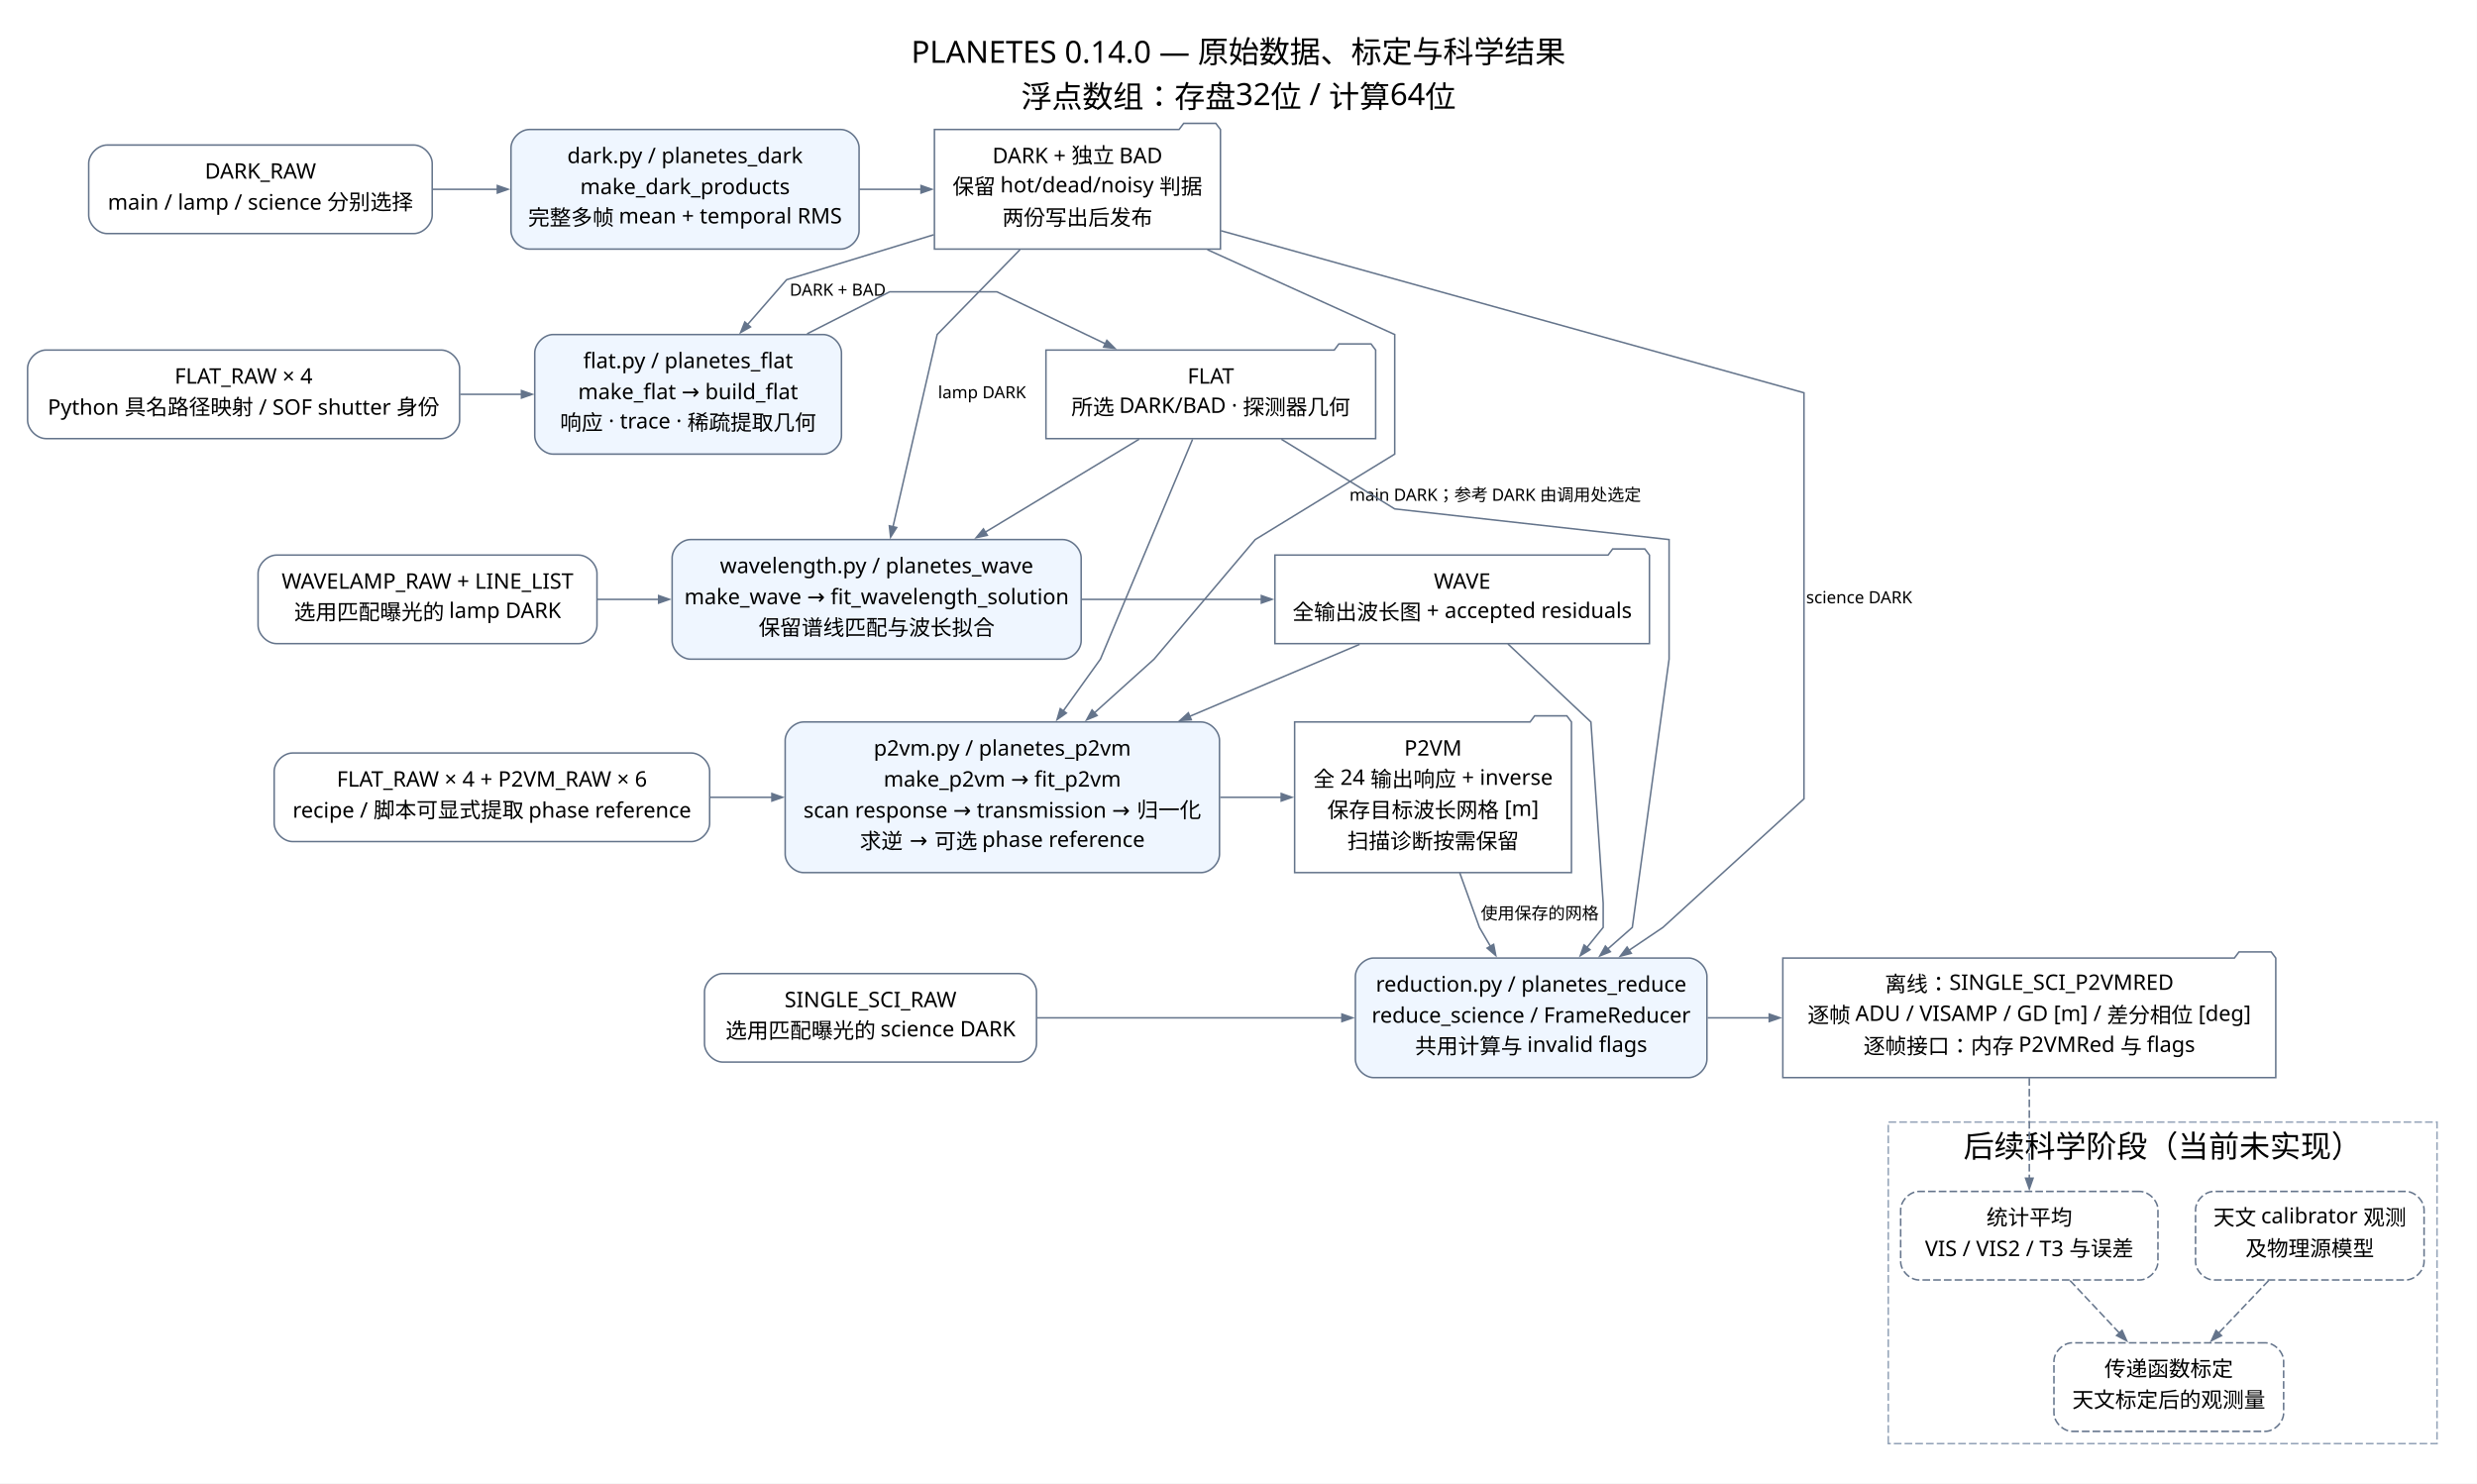
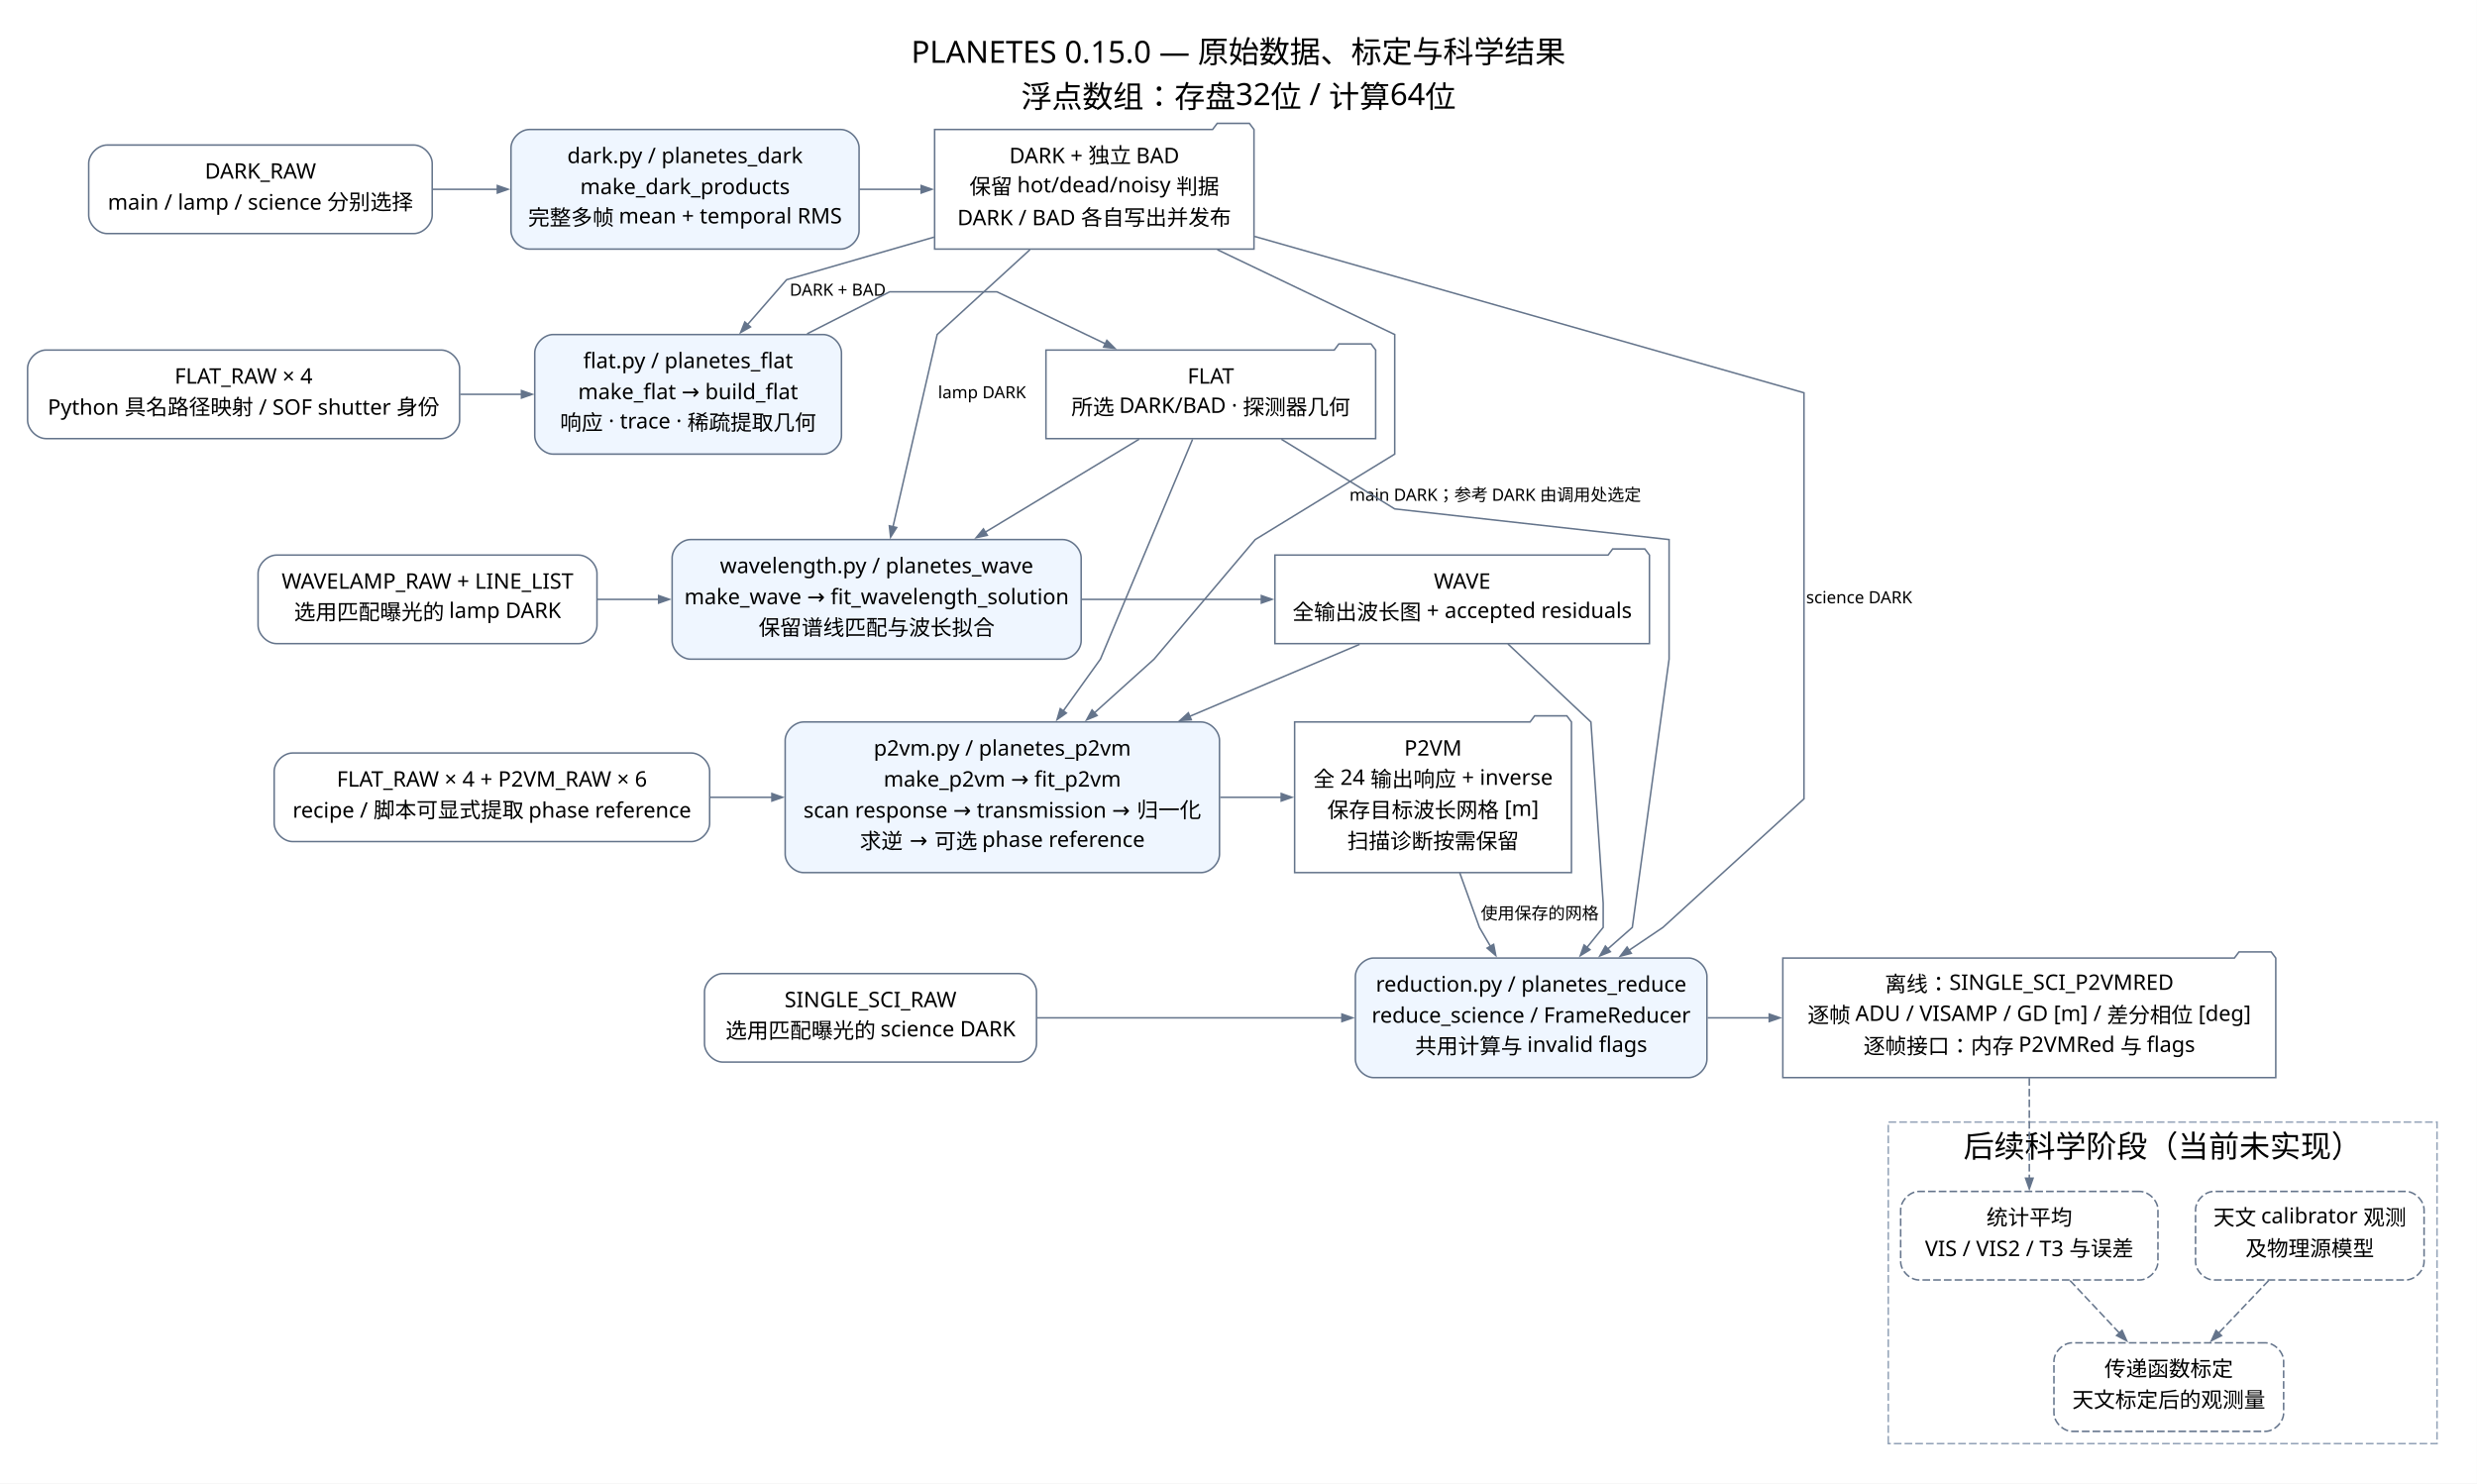
<svg xmlns="http://www.w3.org/2000/svg" width="1616pt" height="968pt" viewBox="0.00 0.00 1616.00 968.00">
  <g id="graph0" class="graph" transform="scale(1 1) rotate(0) translate(18 949.96)">
    <polygon fill="white" stroke="none" points="-18,18 -18,-949.96 1597.92,-949.96 1597.92,18 -18,18" />
-     <text xml:space="preserve" text-anchor="middle" x="789.96" y="-908.96" font-family="PingFang SC" font-size="20.00">PLANETES 0.14.0 — 原始数据、标定与科学结果</text>
+     <text xml:space="preserve" text-anchor="middle" x="789.96" y="-908.96" font-family="PingFang SC" font-size="20.00">PLANETES 0.15.0 — 原始数据、标定与科学结果</text>
    <text xml:space="preserve" text-anchor="middle" x="789.96" y="-879.71" font-family="PingFang SC" font-size="20.00">浮点数组：存盘32位 / 计算64位</text>
    <g id="clust6" class="cluster">
      <polygon fill="white" stroke="#94a3b8" stroke-dasharray="5,2" points="1213.92,-8 1213.92,-217.81 1571.92,-217.81 1571.92,-8 1213.92,-8" />
      <text xml:space="preserve" text-anchor="middle" x="1392.92" y="-194.81" font-family="PingFang SC" font-size="20.00">后续科学阶段（当前未实现）</text>
    </g>
    <g id="node1" class="node">
      <path fill="none" stroke="#64748b" d="M251.97,-855.33C251.97,-855.33 51.87,-855.33 51.87,-855.33 45.87,-855.33 39.87,-849.33 39.87,-843.33 39.87,-843.33 39.87,-809.55 39.87,-809.55 39.87,-803.55 45.87,-797.55 51.87,-797.55 51.87,-797.55 251.97,-797.55 251.97,-797.55 257.97,-797.55 263.97,-803.55 263.97,-809.55 263.97,-809.55 263.97,-843.33 263.97,-843.33 263.97,-849.33 257.97,-855.33 251.97,-855.33" />
      <text xml:space="preserve" text-anchor="middle" x="151.92" y="-833.39" font-family="PingFang SC" font-size="14.00">DARK_RAW</text>
      <text xml:space="preserve" text-anchor="middle" x="151.92" y="-813.14" font-family="PingFang SC" font-size="14.00">main / lamp / science 分别选择</text>
    </g>
    <g id="node2" class="node">
      <path fill="#eff6ff" stroke="#64748b" d="M530.47,-865.46C530.47,-865.46 327.37,-865.46 327.37,-865.46 321.37,-865.46 315.37,-859.46 315.37,-853.46 315.37,-853.46 315.37,-799.43 315.37,-799.43 315.37,-793.43 321.37,-787.43 327.37,-787.43 327.37,-787.43 530.47,-787.43 530.47,-787.43 536.47,-787.43 542.47,-793.43 542.47,-799.43 542.47,-799.43 542.47,-853.46 542.47,-853.46 542.47,-859.46 536.47,-865.46 530.47,-865.46" />
      <text xml:space="preserve" text-anchor="middle" x="428.92" y="-843.52" font-family="PingFang SC" font-size="14.00">dark.py / planetes_dark</text>
      <text xml:space="preserve" text-anchor="middle" x="428.92" y="-823.27" font-family="PingFang SC" font-size="14.00">make_dark_products</text>
      <text xml:space="preserve" text-anchor="middle" x="428.92" y="-803.02" font-family="PingFang SC" font-size="14.00">完整多帧 mean + temporal RMS</text>
    </g>
    <g id="edge1" class="edge">
      <path fill="none" stroke="#64748b" d="M264.29,-826.44C276.68,-826.44 292.81,-826.44 306.69,-826.44" />
      <polygon fill="#64748b" stroke="#64748b" points="306.47,-828.9 313.47,-826.45 306.47,-824 306.47,-828.9" />
    </g>
    <g id="node4" class="node">
      <path fill="none" stroke="#64748b" d="M269.85,-721.55C269.85,-721.55 12,-721.55 12,-721.55 6,-721.55 0,-715.55 0,-709.55 0,-709.55 0,-675.77 0,-675.77 0,-669.77 6,-663.77 12,-663.77 12,-663.77 269.85,-663.77 269.85,-663.77 275.85,-663.77 281.85,-669.77 281.85,-675.77 281.85,-675.77 281.85,-709.55 281.85,-709.55 281.85,-715.55 275.85,-721.55 269.85,-721.55" />
      <text xml:space="preserve" text-anchor="middle" x="140.92" y="-699.62" font-family="PingFang SC" font-size="14.00">FLAT_RAW × 4</text>
      <text xml:space="preserve" text-anchor="middle" x="140.92" y="-679.37" font-family="PingFang SC" font-size="14.00">Python 具名路径映射 / SOF shutter 身份</text>
    </g>
    <g id="node3" class="node">
-       <polygon fill="none" stroke="#64748b" points="778.22,-865.46 775.22,-869.46 754.22,-869.46 751.22,-865.46 591.62,-865.46 591.62,-787.43 778.22,-787.43 778.22,-865.46" />
-       <text xml:space="preserve" text-anchor="middle" x="684.92" y="-843.52" font-family="PingFang SC" font-size="14.00">DARK + 独立 BAD</text>
-       <text xml:space="preserve" text-anchor="middle" x="684.92" y="-823.27" font-family="PingFang SC" font-size="14.00">保留 hot/dead/noisy 判据</text>
-       <text xml:space="preserve" text-anchor="middle" x="684.92" y="-803.02" font-family="PingFang SC" font-size="14.00">两份写出后发布</text>
+       <polygon fill="none" stroke="#64748b" points="800.1,-865.46 797.1,-869.46 776.1,-869.46 773.1,-865.46 591.75,-865.46 591.75,-787.43 800.1,-787.43 800.1,-865.46" />
+       <text xml:space="preserve" text-anchor="middle" x="695.92" y="-843.52" font-family="PingFang SC" font-size="14.00">DARK + 独立 BAD</text>
+       <text xml:space="preserve" text-anchor="middle" x="695.92" y="-823.27" font-family="PingFang SC" font-size="14.00">保留 hot/dead/noisy 判据</text>
+       <text xml:space="preserve" text-anchor="middle" x="695.92" y="-803.02" font-family="PingFang SC" font-size="14.00">DARK / BAD 各自写出并发布</text>
    </g>
    <g id="edge2" class="edge">
-       <path fill="none" stroke="#64748b" d="M542.67,-826.44C556.14,-826.44 571.75,-826.44 583.21,-826.44" />
-       <polygon fill="#64748b" stroke="#64748b" points="582.88,-828.9 589.88,-826.45 582.88,-824 582.88,-828.9" />
+       <path fill="none" stroke="#64748b" d="M542.72,-826.44C555.3,-826.44 570.51,-826.44 582.98,-826.44" />
+       <polygon fill="#64748b" stroke="#64748b" points="582.97,-828.9 589.97,-826.45 582.97,-824 582.97,-828.9" />
    </g>
    <g id="node5" class="node">
      <path fill="#eff6ff" stroke="#64748b" d="M518.97,-731.68C518.97,-731.68 342.87,-731.68 342.87,-731.68 336.87,-731.68 330.87,-725.68 330.87,-719.68 330.87,-719.68 330.87,-665.65 330.87,-665.65 330.87,-659.65 336.87,-653.65 342.87,-653.65 342.87,-653.65 518.97,-653.65 518.97,-653.65 524.97,-653.65 530.97,-659.65 530.97,-665.65 530.97,-665.65 530.97,-719.68 530.97,-719.68 530.97,-725.68 524.97,-731.68 518.97,-731.68" />
      <text xml:space="preserve" text-anchor="middle" x="430.92" y="-709.74" font-family="PingFang SC" font-size="14.00">flat.py / planetes_flat</text>
      <text xml:space="preserve" text-anchor="middle" x="430.92" y="-689.49" font-family="PingFang SC" font-size="14.00">make_flat → build_flat</text>
      <text xml:space="preserve" text-anchor="middle" x="430.92" y="-669.24" font-family="PingFang SC" font-size="14.00">响应 · trace · 稀疏提取几何</text>
    </g>
    <g id="edge11" class="edge">
-       <path fill="none" stroke="#64748b" d="M591.16,-796.78C543.36,-782.16 495.17,-767.43 495.17,-767.43 495.17,-767.43 483.24,-753.72 469.65,-738.13" />
+       <path fill="none" stroke="#64748b" d="M591.43,-795.25C542.66,-781.15 495.17,-767.43 495.17,-767.43 495.17,-767.43 483.24,-753.72 469.65,-738.13" />
      <polygon fill="#64748b" stroke="#64748b" points="471.62,-736.65 465.17,-732.99 467.92,-739.87 471.62,-736.65" />
      <text xml:space="preserve" text-anchor="middle" x="528.55" y="-756.98" font-family="PingFang SC" font-size="11.00">DARK + BAD</text>
    </g>
    <g id="node8" class="node">
      <path fill="#eff6ff" stroke="#64748b" d="M675.35,-597.9C675.35,-597.9 432.5,-597.9 432.5,-597.9 426.5,-597.9 420.5,-591.9 420.5,-585.9 420.5,-585.9 420.5,-531.87 420.5,-531.87 420.5,-525.87 426.5,-519.87 432.5,-519.87 432.5,-519.87 675.35,-519.87 675.35,-519.87 681.35,-519.87 687.35,-525.87 687.35,-531.87 687.35,-531.87 687.35,-585.9 687.35,-585.9 687.35,-591.9 681.35,-597.9 675.35,-597.9" />
      <text xml:space="preserve" text-anchor="middle" x="553.92" y="-575.96" font-family="PingFang SC" font-size="14.00">wavelength.py / planetes_wave</text>
      <text xml:space="preserve" text-anchor="middle" x="553.92" y="-555.71" font-family="PingFang SC" font-size="14.00">make_wave → fit_wavelength_solution</text>
      <text xml:space="preserve" text-anchor="middle" x="553.92" y="-535.46" font-family="PingFang SC" font-size="14.00">保留谱线匹配与波长拟合</text>
    </g>
    <g id="edge12" class="edge">
-       <path fill="none" stroke="#64748b" d="M647.44,-787.04C622.18,-761.14 593.42,-731.68 593.42,-731.68 593.42,-731.68 576.29,-657.15 564.59,-606.27" />
+       <path fill="none" stroke="#64748b" d="M653.94,-787.04C625.63,-761.14 593.42,-731.68 593.42,-731.68 593.42,-731.68 576.29,-657.15 564.59,-606.27" />
      <polygon fill="#64748b" stroke="#64748b" points="566.99,-605.76 563.03,-599.49 562.21,-606.86 566.99,-605.76" />
      <text xml:space="preserve" text-anchor="middle" x="622.67" y="-690.09" font-family="PingFang SC" font-size="11.00">lamp DARK</text>
    </g>
    <g id="node11" class="node">
      <path fill="#eff6ff" stroke="#64748b" d="M765.6,-478.87C765.6,-478.87 506.25,-478.87 506.25,-478.87 500.25,-478.87 494.25,-472.87 494.25,-466.87 494.25,-466.87 494.25,-392.59 494.25,-392.59 494.25,-386.59 500.25,-380.59 506.25,-380.59 506.25,-380.59 765.6,-380.59 765.6,-380.59 771.6,-380.59 777.6,-386.59 777.6,-392.59 777.6,-392.59 777.6,-466.87 777.6,-466.87 777.6,-472.87 771.6,-478.87 765.6,-478.87" />
      <text xml:space="preserve" text-anchor="middle" x="635.92" y="-456.93" font-family="PingFang SC" font-size="14.00">p2vm.py / planetes_p2vm</text>
      <text xml:space="preserve" text-anchor="middle" x="635.92" y="-436.68" font-family="PingFang SC" font-size="14.00">make_p2vm → fit_p2vm</text>
      <text xml:space="preserve" text-anchor="middle" x="635.92" y="-416.43" font-family="PingFang SC" font-size="14.00">scan response → transmission → 归一化</text>
      <text xml:space="preserve" text-anchor="middle" x="635.92" y="-396.18" font-family="PingFang SC" font-size="14.00">求逆 → 可选 phase reference</text>
    </g>
    <g id="edge13" class="edge">
-       <path fill="none" stroke="#64748b" d="M769.72,-787.04C826.88,-761.14 891.92,-731.68 891.92,-731.68 891.92,-731.68 891.92,-653.65 891.92,-653.65 891.92,-653.65 800.92,-597.9 800.92,-597.9 800.92,-597.9 734.92,-519.87 734.92,-519.87 734.92,-519.87 716.75,-503.51 695.98,-484.81" />
+       <path fill="none" stroke="#64748b" d="M776.21,-787.04C830.34,-761.14 891.92,-731.68 891.92,-731.68 891.92,-731.68 891.92,-653.65 891.92,-653.65 891.92,-653.65 800.92,-597.9 800.92,-597.9 800.92,-597.9 734.92,-519.87 734.92,-519.87 734.92,-519.87 716.75,-503.51 695.98,-484.81" />
      <polygon fill="#64748b" stroke="#64748b" points="697.74,-483.09 690.9,-480.23 694.46,-486.73 697.74,-483.09" />
      <text xml:space="preserve" text-anchor="middle" x="957.51" y="-623.2" font-family="PingFang SC" font-size="11.00">main DARK；参考 DARK 由调用处选定</text>
    </g>
    <g id="node14" class="node">
      <path fill="#eff6ff" stroke="#64748b" d="M1083.6,-324.84C1083.6,-324.84 878.25,-324.84 878.25,-324.84 872.25,-324.84 866.25,-318.84 866.25,-312.84 866.25,-312.84 866.25,-258.81 866.25,-258.81 866.25,-252.81 872.25,-246.81 878.25,-246.81 878.25,-246.81 1083.6,-246.81 1083.6,-246.81 1089.6,-246.81 1095.6,-252.81 1095.6,-258.81 1095.6,-258.81 1095.6,-312.84 1095.6,-312.84 1095.6,-318.84 1089.6,-324.84 1083.6,-324.84" />
      <text xml:space="preserve" text-anchor="middle" x="980.92" y="-302.9" font-family="PingFang SC" font-size="14.00">reduction.py / planetes_reduce</text>
      <text xml:space="preserve" text-anchor="middle" x="980.92" y="-282.65" font-family="PingFang SC" font-size="14.00">reduce_science / FrameReducer</text>
      <text xml:space="preserve" text-anchor="middle" x="980.92" y="-262.4" font-family="PingFang SC" font-size="14.00">共用计算与 invalid flags</text>
    </g>
    <g id="edge14" class="edge">
-       <path fill="none" stroke="#64748b" d="M778.57,-799.41C916.71,-761 1158.92,-693.66 1158.92,-693.66 1158.92,-693.66 1158.92,-693.66 1158.92,-428.73 1158.92,-428.73 1066.92,-344.84 1066.92,-344.84 1066.92,-344.84 1057.41,-338.42 1044.71,-329.85" />
+       <path fill="none" stroke="#64748b" d="M800.41,-795.71C936.97,-756.84 1158.92,-693.66 1158.92,-693.66 1158.92,-693.66 1158.92,-693.66 1158.92,-428.73 1158.92,-428.73 1066.92,-344.84 1066.92,-344.84 1066.92,-344.84 1057.41,-338.42 1044.71,-329.85" />
      <polygon fill="#64748b" stroke="#64748b" points="1046.24,-327.93 1039.06,-326.05 1043.5,-331.99 1046.24,-327.93" />
      <text xml:space="preserve" text-anchor="middle" x="1194.92" y="-556.31" font-family="PingFang SC" font-size="11.00">science DARK</text>
    </g>
    <g id="edge3" class="edge">
      <path fill="none" stroke="#64748b" d="M282.25,-692.66C297.09,-692.66 312.39,-692.66 322.52,-692.66" />
      <polygon fill="#64748b" stroke="#64748b" points="322.21,-695.12 329.21,-692.67 322.21,-690.22 322.21,-695.12" />
    </g>
    <g id="node7" class="node">
      <path fill="none" stroke="#64748b" d="M359.47,-587.77C359.47,-587.77 162.37,-587.77 162.37,-587.77 156.37,-587.77 150.37,-581.77 150.37,-575.77 150.37,-575.77 150.37,-542 150.37,-542 150.37,-536 156.37,-530 162.37,-530 162.37,-530 359.47,-530 359.47,-530 365.47,-530 371.47,-536 371.47,-542 371.47,-542 371.47,-575.77 371.47,-575.77 371.47,-581.77 365.47,-587.77 359.47,-587.77" />
      <text xml:space="preserve" text-anchor="middle" x="260.92" y="-565.84" font-family="PingFang SC" font-size="14.00">WAVELAMP_RAW + LINE_LIST</text>
      <text xml:space="preserve" text-anchor="middle" x="260.92" y="-545.59" font-family="PingFang SC" font-size="14.00">选用匹配曝光的 lamp DARK</text>
    </g>
    <g id="node6" class="node">
      <polygon fill="none" stroke="#64748b" points="879.47,-721.55 876.47,-725.55 855.47,-725.55 852.47,-721.55 664.38,-721.55 664.38,-663.77 879.47,-663.77 879.47,-721.55" />
      <text xml:space="preserve" text-anchor="middle" x="771.92" y="-699.62" font-family="PingFang SC" font-size="14.00">FLAT</text>
      <text xml:space="preserve" text-anchor="middle" x="771.92" y="-679.37" font-family="PingFang SC" font-size="14.00">所选 DARK/BAD · 探测器几何</text>
    </g>
    <g id="edge4" class="edge">
      <path fill="none" stroke="#64748b" d="M508.56,-732.16C537.03,-746.64 562.42,-759.55 562.42,-759.55 562.42,-759.55 632.42,-759.55 632.42,-759.55 632.42,-759.55 668.01,-742.49 703.24,-725.6" />
      <polygon fill="#64748b" stroke="#64748b" points="704.12,-727.89 709.37,-722.66 702,-723.48 704.12,-727.89" />
    </g>
    <g id="edge15" class="edge">
      <path fill="none" stroke="#64748b" d="M725.16,-663.39C695.84,-645.67 657.49,-622.49 624.52,-602.56" />
      <polygon fill="#64748b" stroke="#64748b" points="626.12,-600.67 618.86,-599.14 623.59,-604.86 626.12,-600.67" />
    </g>
    <g id="edge16" class="edge">
      <path fill="none" stroke="#64748b" d="M760.04,-663.3C739.59,-614.5 699.92,-519.87 699.92,-519.87 699.92,-519.87 688.68,-504.2 675.61,-486.01" />
      <polygon fill="#64748b" stroke="#64748b" points="677.69,-484.7 671.62,-480.44 673.71,-487.56 677.69,-484.7" />
    </g>
    <g id="edge17" class="edge">
      <path fill="none" stroke="#64748b" d="M817.98,-663.36C851.82,-642.55 891.92,-617.9 891.92,-617.9 891.92,-617.9 1070.92,-597.9 1070.92,-597.9 1070.92,-597.9 1070.92,-519.87 1070.92,-519.87 1070.92,-519.87 1046.92,-344.84 1046.92,-344.84 1046.92,-344.84 1040.15,-338.88 1030.94,-330.79" />
      <polygon fill="#64748b" stroke="#64748b" points="1032.59,-328.98 1025.72,-326.2 1029.36,-332.66 1032.59,-328.98" />
    </g>
    <g id="edge5" class="edge">
      <path fill="none" stroke="#64748b" d="M371.76,-558.88C382.12,-558.88 397.19,-558.88 411.74,-558.88" />
      <polygon fill="#64748b" stroke="#64748b" points="411.7,-561.34 418.7,-558.89 411.7,-556.44 411.7,-561.34" />
    </g>
    <g id="node10" class="node">
      <path fill="none" stroke="#64748b" d="M432.97,-458.62C432.97,-458.62 172.87,-458.62 172.87,-458.62 166.87,-458.62 160.87,-452.62 160.87,-446.62 160.87,-446.62 160.87,-412.84 160.87,-412.84 160.87,-406.84 166.87,-400.84 172.87,-400.84 172.87,-400.84 432.97,-400.84 432.97,-400.84 438.97,-400.84 444.97,-406.84 444.97,-412.84 444.97,-412.84 444.97,-446.62 444.97,-446.62 444.97,-452.62 438.97,-458.62 432.97,-458.62" />
      <text xml:space="preserve" text-anchor="middle" x="302.92" y="-436.68" font-family="PingFang SC" font-size="14.00">FLAT_RAW × 4 + P2VM_RAW × 6</text>
      <text xml:space="preserve" text-anchor="middle" x="302.92" y="-416.43" font-family="PingFang SC" font-size="14.00">recipe / 脚本可显式提取 phase reference</text>
    </g>
    <g id="node9" class="node">
      <polygon fill="none" stroke="#64748b" points="1058.1,-587.77 1055.1,-591.77 1034.1,-591.77 1031.1,-587.77 813.75,-587.77 813.75,-530 1058.1,-530 1058.1,-587.77" />
      <text xml:space="preserve" text-anchor="middle" x="935.92" y="-565.84" font-family="PingFang SC" font-size="14.00">WAVE</text>
      <text xml:space="preserve" text-anchor="middle" x="935.92" y="-545.59" font-family="PingFang SC" font-size="14.00">全输出波长图 + accepted residuals</text>
    </g>
    <g id="edge6" class="edge">
      <path fill="none" stroke="#64748b" d="M687.75,-558.88C709.64,-558.88 780.62,-558.88 805.17,-558.88" />
      <polygon fill="#64748b" stroke="#64748b" points="804.91,-561.34 811.91,-558.89 804.91,-556.44 804.91,-561.34" />
    </g>
    <g id="edge18" class="edge">
      <path fill="none" stroke="#64748b" d="M868.97,-529.51C836.27,-515.65 795.88,-498.53 757.96,-482.45" />
      <polygon fill="#64748b" stroke="#64748b" points="759.2,-480.32 751.8,-479.84 757.29,-484.83 759.2,-480.32" />
    </g>
    <g id="edge19" class="edge">
      <path fill="none" stroke="#64748b" d="M965.78,-529.8C989.92,-507.09 1019.92,-478.87 1019.92,-478.87 1019.92,-478.87 1027.92,-360.59 1027.92,-360.59 1027.92,-360.59 1027.92,-344.84 1027.92,-344.84 1027.92,-344.84 1023.37,-339.22 1017.1,-331.48" />
      <polygon fill="#64748b" stroke="#64748b" points="1019.28,-330.27 1012.97,-326.37 1015.47,-333.36 1019.28,-330.27" />
    </g>
    <g id="edge7" class="edge">
      <path fill="none" stroke="#64748b" d="M445.44,-429.73C457.95,-429.73 472.48,-429.73 485.66,-429.73" />
      <polygon fill="#64748b" stroke="#64748b" points="485.59,-432.18 492.59,-429.73 485.59,-427.28 485.59,-432.18" />
    </g>
    <g id="node13" class="node">
      <path fill="none" stroke="#64748b" d="M646.22,-314.71C646.22,-314.71 453.62,-314.71 453.62,-314.71 447.62,-314.71 441.62,-308.71 441.62,-302.71 441.62,-302.71 441.62,-268.94 441.62,-268.94 441.62,-262.94 447.62,-256.94 453.62,-256.94 453.62,-256.94 646.22,-256.94 646.22,-256.94 652.22,-256.94 658.22,-262.94 658.22,-268.94 658.22,-268.94 658.22,-302.71 658.22,-302.71 658.22,-308.71 652.22,-314.71 646.22,-314.71" />
      <text xml:space="preserve" text-anchor="middle" x="549.92" y="-292.77" font-family="PingFang SC" font-size="14.00">SINGLE_SCI_RAW</text>
      <text xml:space="preserve" text-anchor="middle" x="549.92" y="-272.52" font-family="PingFang SC" font-size="14.00">选用匹配曝光的 science DARK</text>
    </g>
    <g id="node12" class="node">
      <polygon fill="none" stroke="#64748b" points="1007.22,-478.87 1004.22,-482.87 983.22,-482.87 980.22,-478.87 826.62,-478.87 826.62,-380.59 1007.22,-380.59 1007.22,-478.87" />
      <text xml:space="preserve" text-anchor="middle" x="916.92" y="-456.93" font-family="PingFang SC" font-size="14.00">P2VM</text>
      <text xml:space="preserve" text-anchor="middle" x="916.92" y="-436.68" font-family="PingFang SC" font-size="14.00">全 24 输出响应 + inverse</text>
      <text xml:space="preserve" text-anchor="middle" x="916.92" y="-416.43" font-family="PingFang SC" font-size="14.00">保存目标波长网格 [m]</text>
      <text xml:space="preserve" text-anchor="middle" x="916.92" y="-396.18" font-family="PingFang SC" font-size="14.00">扫描诊断按需保留</text>
    </g>
    <g id="edge8" class="edge">
      <path fill="none" stroke="#64748b" d="M778.07,-429.73C793.61,-429.73 808.9,-429.73 818.08,-429.73" />
      <polygon fill="#64748b" stroke="#64748b" points="817.86,-432.18 824.86,-429.73 817.86,-427.28 817.86,-432.18" />
    </g>
    <g id="edge20" class="edge">
      <path fill="none" stroke="#64748b" d="M934.35,-380.42C941.07,-361.77 947.17,-344.84 947.17,-344.84 947.17,-344.84 950.19,-339.65 954.43,-332.38" />
      <polygon fill="#64748b" stroke="#64748b" points="956.44,-333.79 957.84,-326.51 952.2,-331.33 956.44,-333.79" />
      <text xml:space="preserve" text-anchor="middle" x="986.55" y="-350.14" font-family="PingFang SC" font-size="11.00">使用保存的网格</text>
    </g>
    <g id="edge9" class="edge">
      <path fill="none" stroke="#64748b" d="M658.45,-285.82C678.67,-285.82 693.59,-285.82 693.59,-285.82 693.59,-285.82 837.26,-285.82 837.26,-285.82 837.26,-285.82 845.38,-285.82 857.76,-285.82" />
      <polygon fill="#64748b" stroke="#64748b" points="857.47,-288.28 864.47,-285.83 857.47,-283.38 857.47,-288.28" />
    </g>
    <g id="node15" class="node">
      <polygon fill="none" stroke="#64748b" points="1466.72,-324.84 1463.72,-328.84 1442.72,-328.84 1439.72,-324.84 1145.12,-324.84 1145.12,-246.81 1466.72,-246.81 1466.72,-324.84" />
      <text xml:space="preserve" text-anchor="middle" x="1305.92" y="-302.9" font-family="PingFang SC" font-size="14.00">离线：SINGLE_SCI_P2VMRED</text>
      <text xml:space="preserve" text-anchor="middle" x="1305.92" y="-282.65" font-family="PingFang SC" font-size="14.00">逐帧 ADU / VISAMP / GD [m] / 差分相位 [deg]</text>
      <text xml:space="preserve" text-anchor="middle" x="1305.92" y="-262.4" font-family="PingFang SC" font-size="14.00">逐帧接口：内存 P2VMRed 与 flags</text>
    </g>
    <g id="edge10" class="edge">
      <path fill="none" stroke="#64748b" d="M1096.04,-285.82C1104.59,-285.82 1120.2,-285.82 1136.65,-285.82" />
      <polygon fill="#64748b" stroke="#64748b" points="1136.26,-288.28 1143.26,-285.83 1136.26,-283.38 1136.26,-288.28" />
    </g>
    <g id="node16" class="node">
      <path fill="none" stroke="#64748b" stroke-dasharray="5,2" d="M1377.85,-172.56C1377.85,-172.56 1234,-172.56 1234,-172.56 1228,-172.56 1222,-166.56 1222,-160.56 1222,-160.56 1222,-126.78 1222,-126.78 1222,-120.78 1228,-114.78 1234,-114.78 1234,-114.78 1377.85,-114.78 1377.85,-114.78 1383.85,-114.78 1389.85,-120.78 1389.85,-126.78 1389.85,-126.78 1389.85,-160.56 1389.85,-160.56 1389.85,-166.56 1383.85,-172.56 1377.85,-172.56" />
      <text xml:space="preserve" text-anchor="middle" x="1305.92" y="-150.62" font-family="PingFang SC" font-size="14.00">统计平均</text>
      <text xml:space="preserve" text-anchor="middle" x="1305.92" y="-130.37" font-family="PingFang SC" font-size="14.00">VIS / VIS2 / T3 与误差</text>
    </g>
    <g id="edge23" class="edge">
      <path fill="none" stroke="#64748b" stroke-dasharray="5,2" d="M1305.92,-246.53C1305.92,-226.1 1305.92,-201.11 1305.92,-180.99" />
      <polygon fill="#64748b" stroke="#64748b" points="1308.38,-181.21 1305.93,-174.21 1303.48,-181.21 1308.38,-181.21" />
    </g>
    <g id="node18" class="node">
      <path fill="none" stroke="#64748b" stroke-dasharray="5,2" d="M1459.85,-73.78C1459.85,-73.78 1334,-73.78 1334,-73.78 1328,-73.78 1322,-67.78 1322,-61.78 1322,-61.78 1322,-28 1322,-28 1322,-22 1328,-16 1334,-16 1334,-16 1459.85,-16 1459.85,-16 1465.85,-16 1471.85,-22 1471.85,-28 1471.85,-28 1471.85,-61.78 1471.85,-61.78 1471.85,-67.78 1465.85,-73.78 1459.85,-73.78" />
      <text xml:space="preserve" text-anchor="middle" x="1396.92" y="-51.84" font-family="PingFang SC" font-size="14.00">传递函数标定</text>
      <text xml:space="preserve" text-anchor="middle" x="1396.92" y="-31.59" font-family="PingFang SC" font-size="14.00">天文标定后的观测量</text>
    </g>
    <g id="edge21" class="edge">
      <path fill="none" stroke="#64748b" stroke-dasharray="5,2" d="M1332.49,-114.42C1342.58,-103.68 1354.19,-91.34 1364.74,-80.12" />
      <polygon fill="#64748b" stroke="#64748b" points="1366.44,-81.89 1369.45,-75.11 1362.87,-78.53 1366.44,-81.89" />
    </g>
    <g id="node17" class="node">
      <path fill="none" stroke="#64748b" stroke-dasharray="5,2" d="M1551.47,-172.56C1551.47,-172.56 1426.38,-172.56 1426.38,-172.56 1420.38,-172.56 1414.38,-166.56 1414.38,-160.56 1414.38,-160.56 1414.38,-126.78 1414.38,-126.78 1414.38,-120.78 1420.38,-114.78 1426.38,-114.78 1426.38,-114.78 1551.47,-114.78 1551.47,-114.78 1557.47,-114.78 1563.47,-120.78 1563.47,-126.78 1563.47,-126.78 1563.47,-160.56 1563.47,-160.56 1563.47,-166.56 1557.47,-172.56 1551.47,-172.56" />
      <text xml:space="preserve" text-anchor="middle" x="1488.92" y="-150.62" font-family="PingFang SC" font-size="14.00">天文 calibrator 观测</text>
      <text xml:space="preserve" text-anchor="middle" x="1488.92" y="-130.37" font-family="PingFang SC" font-size="14.00">及物理源模型</text>
    </g>
    <g id="edge22" class="edge">
      <path fill="none" stroke="#64748b" stroke-dasharray="5,2" d="M1462.07,-114.42C1451.86,-103.68 1440.13,-91.34 1429.46,-80.12" />
      <polygon fill="#64748b" stroke="#64748b" points="1431.3,-78.49 1424.7,-75.11 1427.75,-81.87 1431.3,-78.49" />
    </g>
  </g>
</svg>
